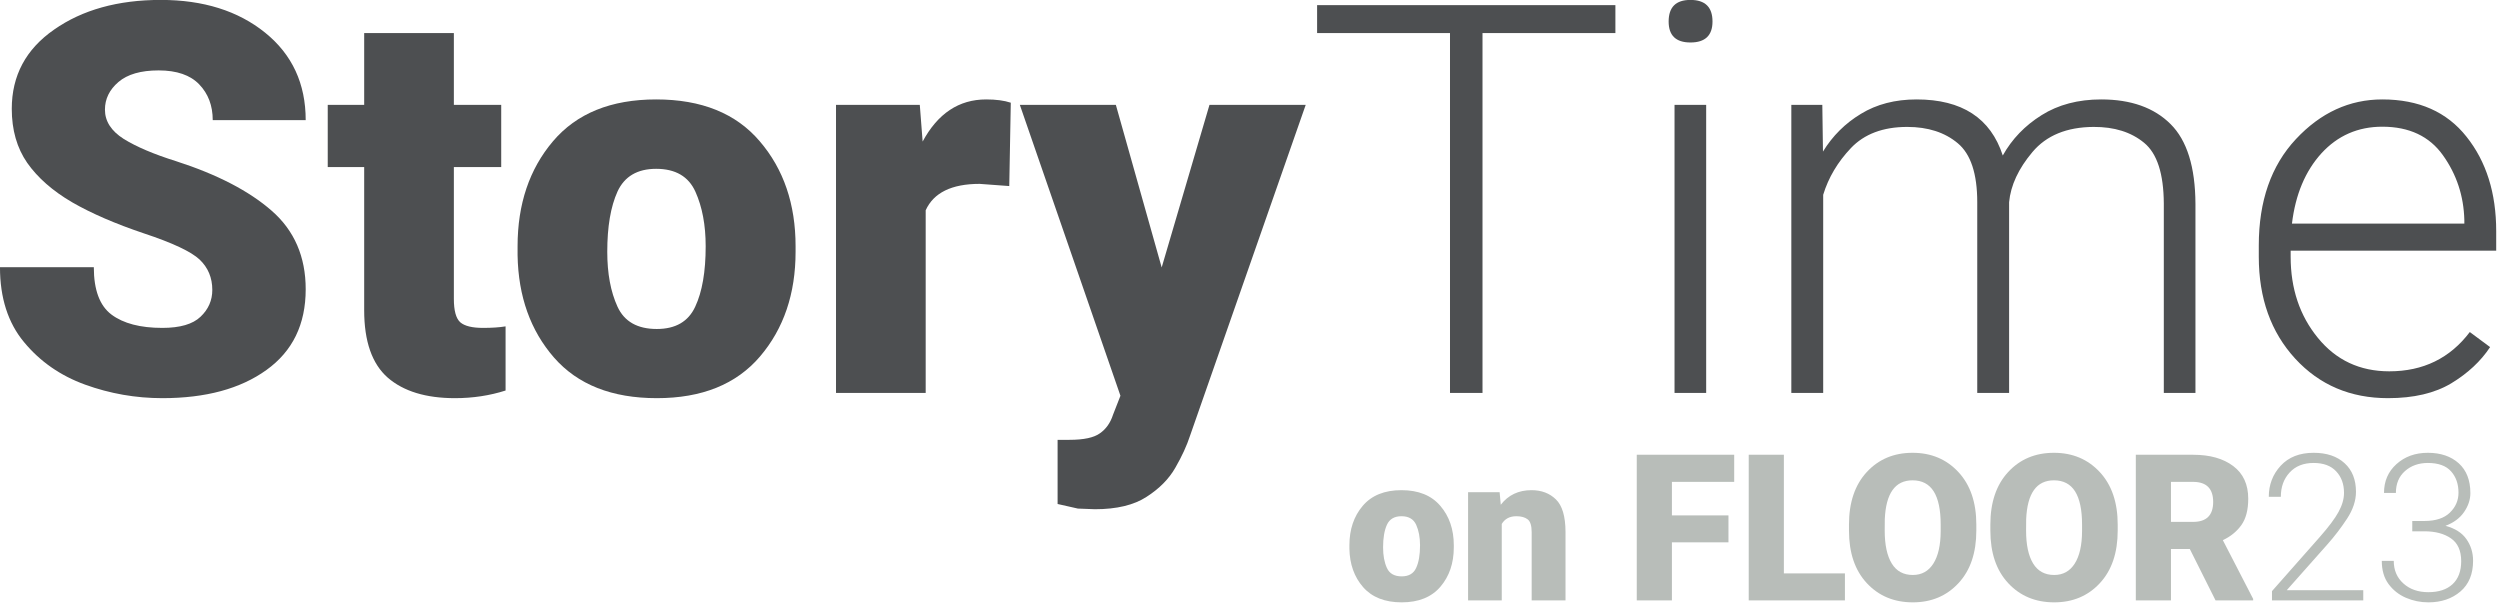
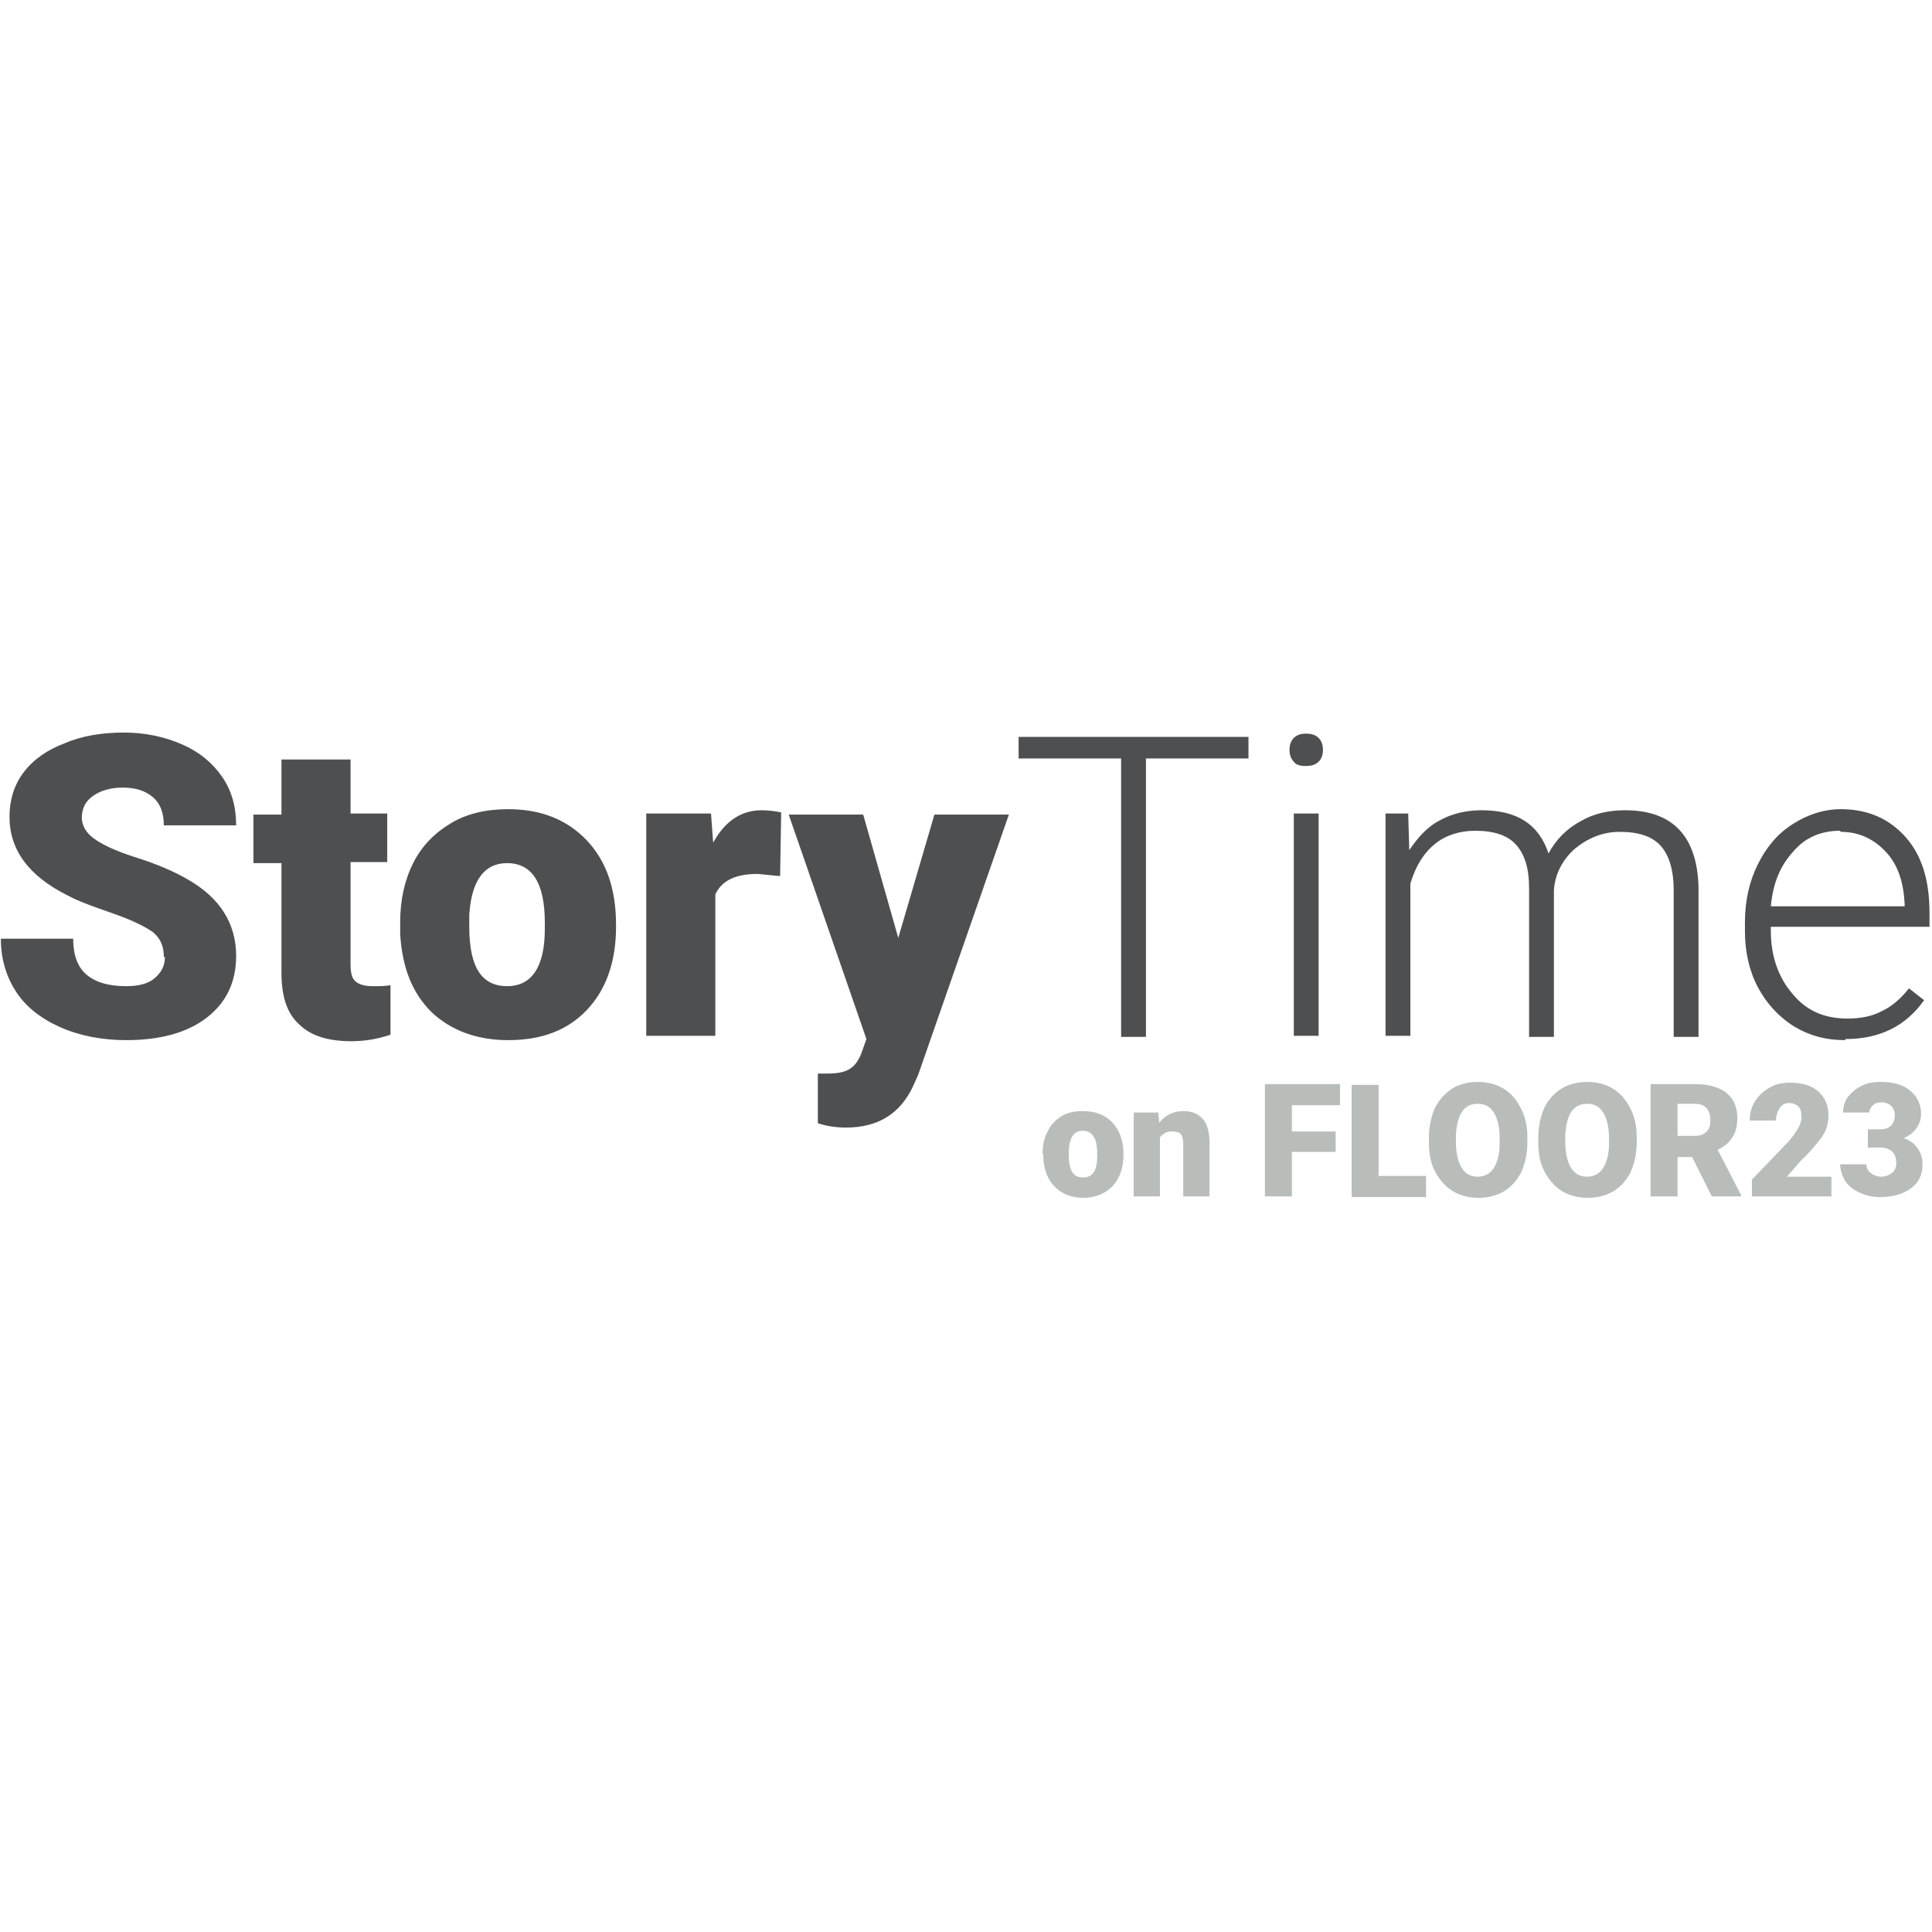
- <svg xmlns="http://www.w3.org/2000/svg" width="100%" height="100%" viewBox="0 0 265 64" version="1.1" xml:space="preserve" style="fill-rule:evenodd;clip-rule:evenodd;stroke-linejoin:round;stroke-miterlimit:1.414;">
+ <svg xmlns="http://www.w3.org/2000/svg" width="100" height="100" viewBox="0 0 265 64" version="1.1" xml:space="preserve" stroke-linejoin="round">
+   <style>.s0{fill:#4d4f51;}.s1{fill:#b8bdb9;}</style>
  <g transform="matrix(1.48034,0,0,1.48034,-75.8228,-149.239)">
-     <text x="50px" y="128.949px" style="font-family:Roboto;font-size:39.039px;font-weight:900;fill:#4d4f51;">St<tspan x="87.266px 109.187px 124.322px " y="128.949px 128.949px 128.949px ">ory</tspan>
-     </text>
-     <text x="144.547px" y="128.949px" style="font-family:Roboto;font-size:39.039px;font-weight:300;fill:#4d4f51;">Time</text>
+     <path d="M66.4 121.6c0-1-0.3-1.7-1-2.3 -0.7-0.5-1.9-1.1-3.6-1.7 -1.7-0.6-3.2-1.1-4.3-1.7 -3.6-1.8-5.4-4.2-5.4-7.3 0-1.5 0.4-2.9 1.3-4.1 0.9-1.2 2.2-2.1 3.8-2.7 1.6-0.7 3.5-1 5.5-1 2 0 3.8 0.4 5.4 1.1 1.6 0.7 2.8 1.7 3.7 3 0.9 1.3 1.3 2.8 1.3 4.5l-6.7 0c0-1.1-0.3-2-1-2.6 -0.7-0.6-1.6-0.9-2.8-0.9 -1.2 0-2.1 0.3-2.8 0.8 -0.7 0.5-1 1.2-1 2 0 0.7 0.4 1.4 1.1 1.9 0.8 0.6 2.1 1.2 4 1.8 1.9 0.6 3.5 1.3 4.7 2 3 1.7 4.5 4.1 4.5 7.1 0 2.4-0.9 4.3-2.7 5.7 -1.8 1.4-4.3 2.1-7.5 2.1 -2.2 0-4.3-0.4-6.1-1.2 -1.8-0.8-3.2-1.9-4.1-3.3 -0.9-1.4-1.4-3-1.4-4.9l6.7 0c0 1.5 0.4 2.6 1.2 3.3 0.8 0.7 2 1.1 3.7 1.1 1.1 0 2-0.2 2.6-0.7 0.6-0.5 1-1.1 1-2ZM83.7 103.2l0 5.1 3.4 0 0 4.5 -3.4 0 0 9.4c0 0.8 0.1 1.3 0.4 1.6 0.3 0.3 0.8 0.5 1.7 0.5 0.6 0 1.2 0 1.6-0.1l0 4.6c-1.2 0.4-2.4 0.6-3.6 0.6 -2.2 0-3.8-0.5-4.9-1.6 -1.1-1-1.6-2.6-1.6-4.7l0-10.2 -2.6 0 0-4.5 2.6 0 0-5.1 6.4 0ZM88.3 118.4c0-2.1 0.4-3.9 1.2-5.5 0.8-1.6 2-2.8 3.5-3.7 1.5-0.9 3.3-1.3 5.3-1.3 3.1 0 5.5 1 7.3 2.9 1.8 1.9 2.7 4.5 2.7 7.8l0 0.2c0 3.2-0.9 5.8-2.7 7.7 -1.8 1.9-4.2 2.8-7.3 2.8 -2.9 0-5.3-0.9-7.1-2.6 -1.8-1.8-2.7-4.1-2.9-7.2l0-1.1ZM94.7 118.8c0 1.9 0.3 3.3 0.9 4.2 0.6 0.9 1.5 1.3 2.6 1.3 2.3 0 3.5-1.8 3.5-5.3l0-0.6c0-3.7-1.2-5.5-3.5-5.5 -2.1 0-3.3 1.6-3.5 4.8l0 1.2ZM123.5 114.1l-2.1-0.2c-2 0-3.3 0.6-3.9 1.9l0 13.1 -6.4 0 0-20.6 6 0 0.2 2.7c1.1-2 2.6-3 4.5-3 0.7 0 1.3 0.1 1.8 0.2l-0.1 6ZM134.4 120l3.4-11.6 6.9 0 -8.4 24.1 -0.4 0.9c-1.2 2.7-3.3 4-6.3 4 -0.8 0-1.7-0.1-2.6-0.4l0-4.6 0.8 0c0.9 0 1.6-0.1 2.1-0.4 0.5-0.3 0.8-0.7 1.1-1.4l0.5-1.4 -7.2-20.8 6.9 0 3.3 11.6ZM166.9 103.2l-9.5 0 0 25.8 -2.3 0 0-25.8 -9.5 0 0-2 21.3 0 0 2ZM173.4 128.9l-2.3 0 0-20.6 2.3 0 0 20.6ZM170.7 102.4c0-0.4 0.1-0.8 0.4-1.1 0.3-0.3 0.7-0.4 1.1-0.4 0.5 0 0.9 0.1 1.2 0.4 0.3 0.3 0.4 0.7 0.4 1.1 0 0.4-0.1 0.8-0.4 1.1 -0.3 0.3-0.7 0.4-1.2 0.4 -0.5 0-0.9-0.1-1.1-0.4 -0.3-0.3-0.4-0.7-0.4-1.1ZM181.7 108.3l0.1 3.4c0.8-1.2 1.7-2.2 2.9-2.8 1.1-0.6 2.4-0.9 3.8-0.9 3.3 0 5.3 1.3 6.2 4 0.7-1.3 1.7-2.3 3-3 1.2-0.7 2.6-1 4.1-1 4.4 0 6.7 2.4 6.8 7.2l0 13.8 -2.3 0 0-13.6c0-1.8-0.4-3.2-1.2-4.1 -0.8-0.9-2.1-1.3-3.8-1.3 -1.6 0-3 0.6-4.2 1.6 -1.1 1-1.8 2.3-1.9 3.8l0 13.6 -2.3 0 0-13.8c0-1.8-0.4-3.1-1.2-4 -0.8-0.9-2.1-1.3-3.8-1.3 -1.4 0-2.7 0.4-3.7 1.2 -1 0.8-1.8 2-2.3 3.7l0 14.1 -2.3 0 0-20.6 2.2 0ZM222.2 129.3c-1.8 0-3.3-0.4-4.8-1.3 -1.4-0.9-2.5-2.1-3.3-3.6 -0.8-1.5-1.2-3.3-1.2-5.2l0-0.8c0-2 0.4-3.8 1.2-5.4 0.8-1.6 1.8-2.8 3.2-3.7 1.4-0.9 2.9-1.4 4.5-1.4 2.5 0 4.5 0.9 6 2.6 1.5 1.7 2.2 4 2.2 7l0 1.3 -14.7 0 0 0.4c0 2.3 0.7 4.3 2 5.8 1.3 1.6 3 2.3 5.1 2.3 1.2 0 2.3-0.2 3.2-0.7 0.9-0.4 1.8-1.2 2.5-2.1l1.4 1.1c-1.7 2.4-4.1 3.6-7.3 3.6ZM221.7 109.9c-1.7 0-3.2 0.6-4.3 1.9 -1.2 1.3-1.9 2.9-2.1 5.1l12.4 0 0-0.2c-0.1-2-0.6-3.6-1.7-4.8 -1.1-1.2-2.5-1.9-4.2-1.9Z" fill="#4d4f51" />
  </g>
-   <g transform="matrix(0.555918,0,0,0.555918,114.676,-8.04493)">
-     <text x="50px" y="128.949px" style="font-family:Roboto;font-size:39.039px;font-weight:900;fill:#b8bdb9;">on FL<tspan x="144.947px " y="128.949px ">O</tspan>OR</text>
-     <text x="224.32px" y="128.949px" style="font-family:Roboto;font-size:39.039px;font-weight:300;fill:#b8bdb9;">23</text>
-   </g>
+   <path d="M143 57.8c0-1.1 0.2-2.2 0.7-3.1 0.4-0.9 1.1-1.6 1.9-2.1 0.8-0.5 1.8-0.7 2.9-0.7 1.7 0 3.1 0.5 4.1 1.6 1 1.1 1.5 2.5 1.5 4.3l0 0.1c0 1.8-0.5 3.2-1.5 4.3 -1 1-2.3 1.6-4 1.6 -1.6 0-2.9-0.5-3.9-1.5 -1-1-1.5-2.3-1.6-4l0-0.6ZM146.6 58c0 1.1 0.2 1.8 0.5 2.3 0.3 0.5 0.8 0.7 1.5 0.7 1.3 0 1.9-1 1.9-2.9l0-0.4c0-2.1-0.7-3.1-2-3.1 -1.2 0-1.8 0.9-1.9 2.7l0 0.6ZM158.9 52.2l0.1 1.3c0.8-1 1.9-1.6 3.3-1.6 1.2 0 2.1 0.4 2.7 1.1 0.6 0.7 0.9 1.8 0.9 3.2l0 7.4 -3.6 0 0-7.2c0-0.6-0.1-1-0.3-1.3 -0.2-0.3-0.7-0.4-1.3-0.4 -0.7 0-1.2 0.3-1.6 0.8l0 8.1 -3.6 0 0-11.5 3.3 0ZM183.2 57.5l-6 0 0 6.1 -3.7 0 0-15.4 10.3 0 0 2.9 -6.6 0 0 3.6 6 0 0 2.9ZM189.1 60.8l6.5 0 0 2.9 -10.2 0 0-15.4 3.7 0 0 12.6ZM209.5 56.2c0 1.5-0.3 2.8-0.8 4 -0.6 1.2-1.4 2.1-2.4 2.7 -1 0.6-2.2 0.9-3.5 0.9 -1.3 0-2.5-0.3-3.5-0.9 -1-0.6-1.8-1.5-2.4-2.6 -0.6-1.1-0.9-2.4-0.9-3.9l0-0.9c0-1.5 0.3-2.8 0.8-4 0.6-1.2 1.4-2 2.4-2.7 1-0.6 2.2-0.9 3.5-0.9 1.3 0 2.5 0.3 3.5 0.9 1 0.6 1.8 1.5 2.4 2.7 0.6 1.1 0.9 2.5 0.9 3.9l0 0.7ZM205.7 55.6c0-1.5-0.3-2.7-0.8-3.5 -0.5-0.8-1.2-1.2-2.2-1.2 -1.9 0-2.8 1.4-3 4.2l0 1.1c0 1.5 0.3 2.7 0.8 3.5 0.5 0.8 1.2 1.2 2.2 1.2 0.9 0 1.7-0.4 2.2-1.2 0.5-0.8 0.8-1.9 0.8-3.4l0-0.7ZM224.5 56.2c0 1.5-0.3 2.8-0.8 4 -0.6 1.2-1.4 2.1-2.4 2.7 -1 0.6-2.2 0.9-3.5 0.9 -1.3 0-2.5-0.3-3.5-0.9 -1-0.6-1.8-1.5-2.4-2.6 -0.6-1.1-0.9-2.4-0.9-3.9l0-0.9c0-1.5 0.3-2.8 0.8-4 0.6-1.2 1.3-2 2.4-2.7 1-0.6 2.2-0.9 3.5-0.9 1.3 0 2.5 0.3 3.5 0.9 1 0.6 1.8 1.5 2.4 2.7 0.6 1.1 0.9 2.5 0.9 3.9l0 0.7ZM220.7 55.6c0-1.5-0.3-2.7-0.8-3.5 -0.5-0.8-1.2-1.2-2.2-1.2 -1.9 0-2.8 1.4-3 4.2l0 1.1c0 1.5 0.3 2.7 0.8 3.5 0.5 0.8 1.2 1.2 2.2 1.2 0.9 0 1.7-0.4 2.2-1.2 0.5-0.8 0.8-1.9 0.8-3.4l0-0.7ZM232.1 58.2l-2 0 0 5.4 -3.7 0 0-15.4 6.1 0c1.8 0 3.3 0.4 4.3 1.2 1 0.8 1.5 2 1.5 3.4 0 1.1-0.2 2-0.7 2.7 -0.4 0.7-1.1 1.3-2 1.7l3.2 6.2 0 0.2 -4 0 -2.7-5.4ZM230.1 55.3l2.4 0c0.7 0 1.2-0.2 1.6-0.6 0.4-0.4 0.5-0.9 0.5-1.6 0-0.7-0.2-1.2-0.5-1.6 -0.4-0.4-0.9-0.6-1.6-0.6l-2.4 0 0 4.2ZM251.1 63.6l-10.8 0 0-2.3 5-5.2c1.2-1.4 1.8-2.5 1.8-3.3 0-0.7-0.1-1.2-0.4-1.5 -0.3-0.3-0.7-0.5-1.3-0.5 -0.5 0-1 0.2-1.3 0.7 -0.3 0.5-0.5 1-0.5 1.7l-3.6 0c0-0.9 0.2-1.8 0.7-2.6 0.5-0.8 1.1-1.4 2-1.9 0.8-0.5 1.8-0.7 2.8-0.7 1.7 0 3 0.4 3.9 1.2 0.9 0.8 1.4 1.9 1.4 3.3 0 0.6-0.1 1.2-0.3 1.8 -0.2 0.6-0.6 1.2-1.1 1.8 -0.5 0.6-1.2 1.5-2.3 2.5l-2 2.3 6.1 0 0 2.8ZM256.2 54.4l1.7 0c1.3 0 2-0.7 2-2 0-0.5-0.2-0.9-0.5-1.2 -0.3-0.3-0.8-0.5-1.3-0.5 -0.5 0-0.9 0.1-1.2 0.4 -0.3 0.3-0.5 0.6-0.5 1l-3.6 0c0-0.8 0.2-1.5 0.7-2.2 0.5-0.6 1.1-1.1 1.9-1.5 0.8-0.4 1.7-0.5 2.6-0.5 1.7 0 3.1 0.4 4 1.2 1 0.8 1.5 1.9 1.5 3.2 0 0.7-0.2 1.3-0.6 1.9 -0.4 0.6-1 1.1-1.8 1.4 0.8 0.3 1.5 0.7 1.9 1.4 0.5 0.6 0.7 1.4 0.7 2.2 0 1.4-0.5 2.5-1.6 3.3 -1.1 0.8-2.5 1.2-4.2 1.2 -1 0-1.9-0.2-2.8-0.6 -0.9-0.4-1.5-0.9-2-1.6 -0.4-0.7-0.7-1.5-0.7-2.3l3.6 0c0 0.5 0.2 0.9 0.6 1.2 0.4 0.3 0.9 0.5 1.4 0.5 0.6 0 1.1-0.2 1.5-0.5 0.4-0.3 0.6-0.8 0.6-1.3 0-0.8-0.2-1.3-0.6-1.7 -0.4-0.3-0.9-0.5-1.6-0.5l-1.7 0 0-2.7Z" fill="#b8bdb9" />
</svg>
